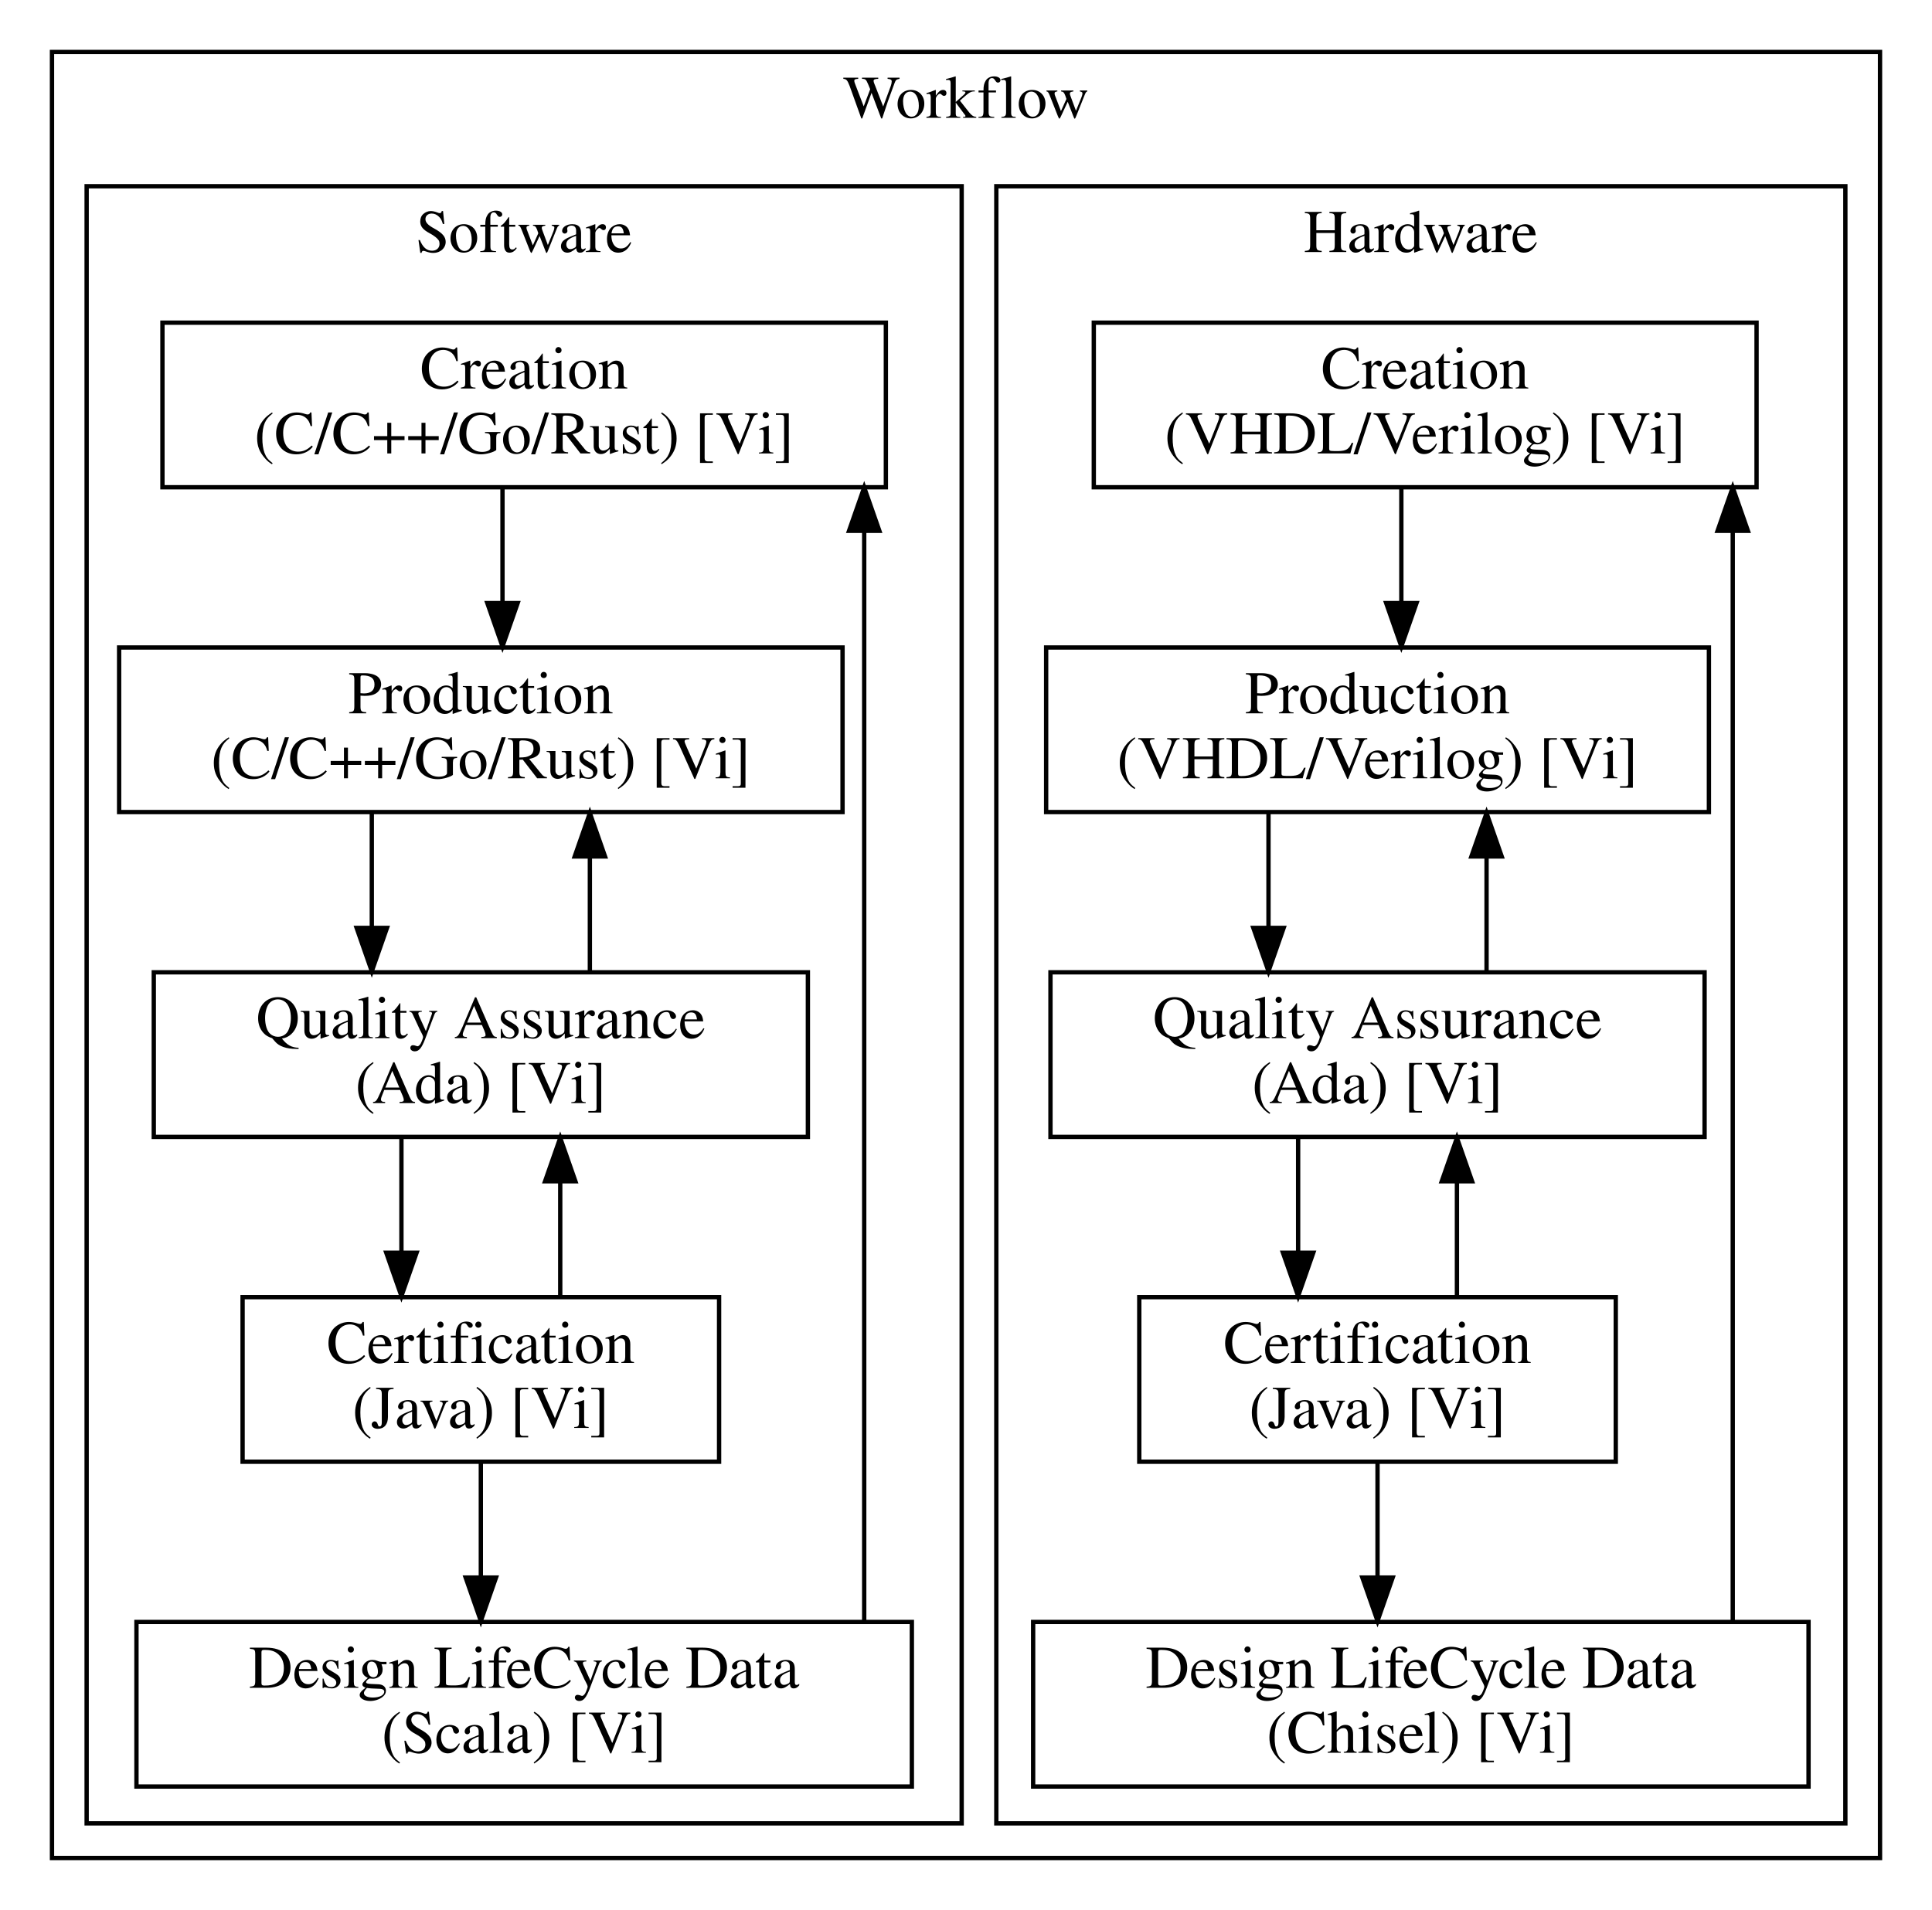
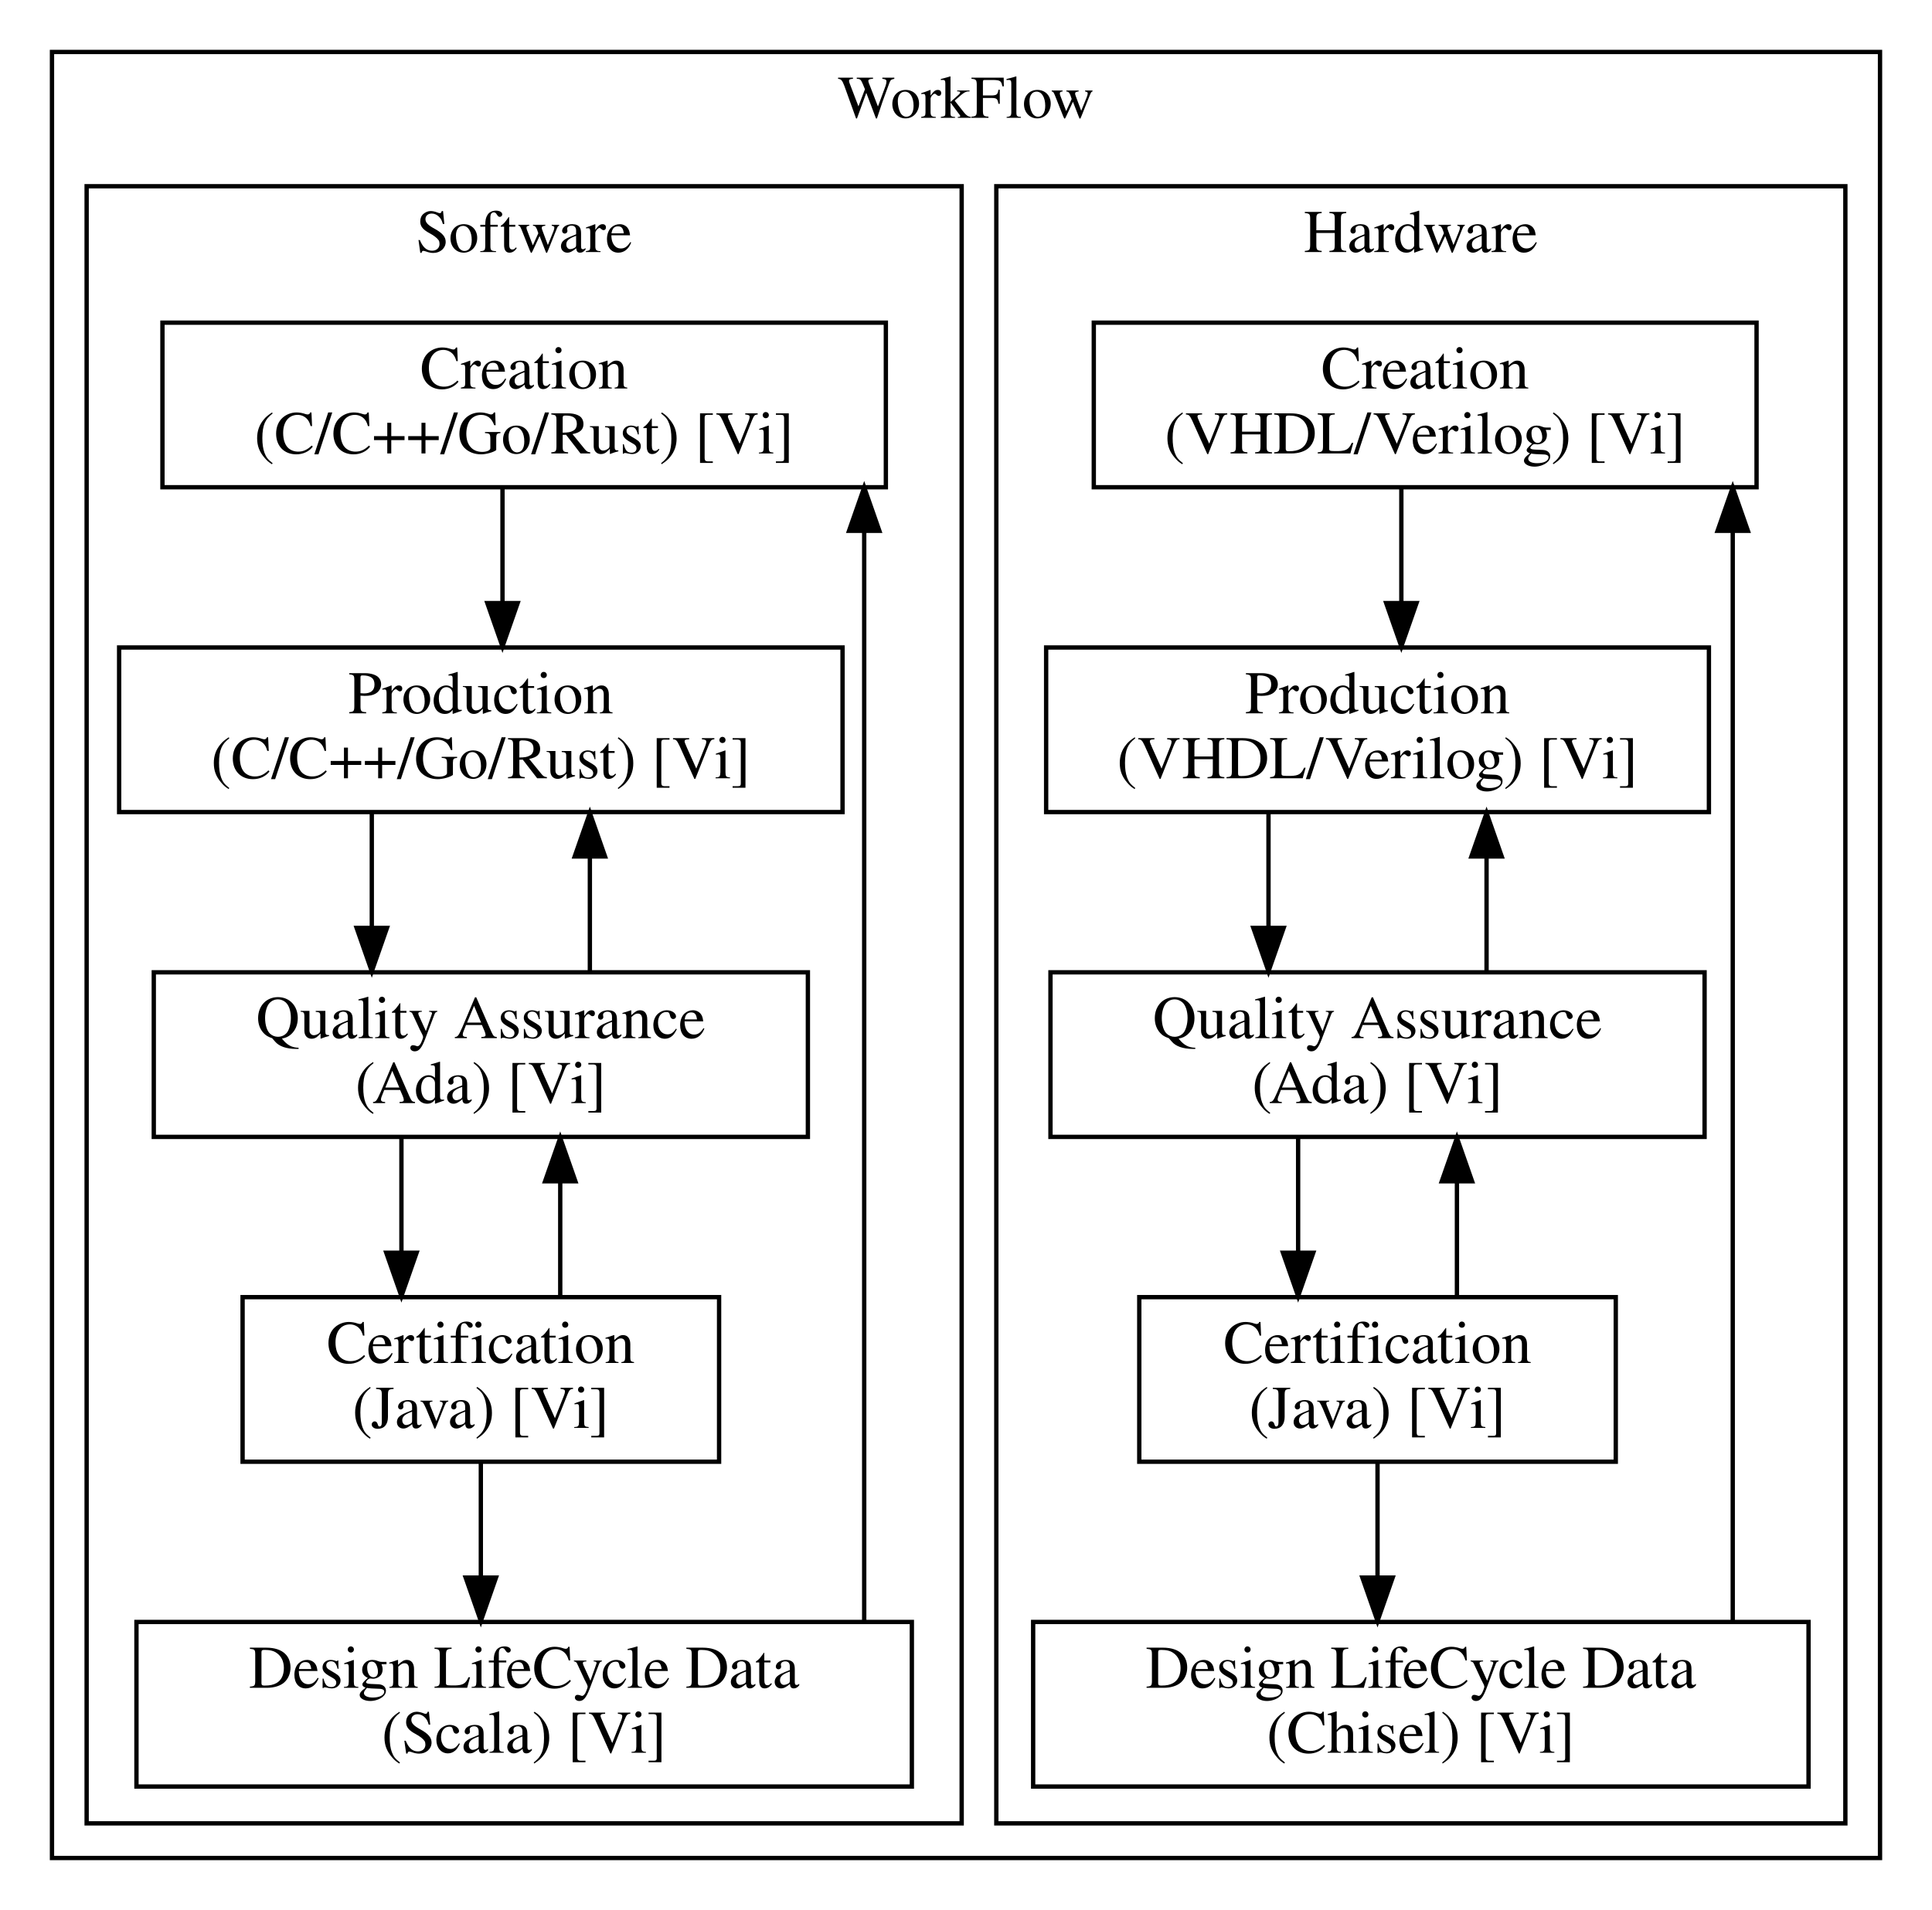
<svg xmlns="http://www.w3.org/2000/svg" width="446pt" height="441pt" viewBox="0.00 0.00 446.00 441.00">
  <g id="graph0" class="graph" transform="scale(1 1) rotate(0) translate(4 437)">
    <polygon fill="white" stroke="transparent" points="-4,4 -4,-437 442,-437 442,4 -4,4" />
    <g id="clust1" class="cluster">
      <polygon fill="none" stroke="black" points="8,-8 8,-425 430,-425 430,-8 8,-8" />
-       <text text-anchor="middle" x="219" y="-409.8" font-family="Times,serif" font-size="14.00">Workflow</text>
+       <text text-anchor="middle" x="219" y="-409.8" font-family="Times,serif" font-size="14.00">WorkFlow</text>
    </g>
    <g id="clust2" class="cluster">
      <polygon fill="none" stroke="black" points="226,-16 226,-394 422,-394 422,-16 226,-16" />
      <text text-anchor="middle" x="324" y="-378.8" font-family="Times,serif" font-size="14.00">Hardware</text>
    </g>
    <g id="clust3" class="cluster">
      <polygon fill="none" stroke="black" points="16,-16 16,-394 218,-394 218,-16 16,-16" />
      <text text-anchor="middle" x="117" y="-378.8" font-family="Times,serif" font-size="14.00">Software</text>
    </g>
    <g id="node1" class="node">
      <polygon fill="none" stroke="black" points="248.5,-324.5 248.5,-362.5 401.5,-362.5 401.5,-324.5 248.5,-324.5" />
      <text text-anchor="middle" x="325" y="-347.3" font-family="Times,serif" font-size="14.00">Creation </text>
      <text text-anchor="middle" x="325" y="-332.3" font-family="Times,serif" font-size="14.00">(VHDL/Verilog) [Vi]</text>
    </g>
    <g id="node2" class="node">
      <polygon fill="none" stroke="black" points="237.5,-249.5 237.5,-287.5 390.5,-287.5 390.5,-249.5 237.5,-249.5" />
      <text text-anchor="middle" x="314" y="-272.3" font-family="Times,serif" font-size="14.00">Production </text>
      <text text-anchor="middle" x="314" y="-257.3" font-family="Times,serif" font-size="14.00">(VHDL/Verilog) [Vi]</text>
    </g>
    <g id="edge1" class="edge">
      <path fill="none" stroke="black" d="M319.5,-324.19C319.5,-324.19 319.5,-297.75 319.5,-297.75" />
      <polygon fill="black" stroke="black" points="323,-297.75 319.5,-287.75 316,-297.75 323,-297.75" />
    </g>
    <g id="node3" class="node">
      <polygon fill="none" stroke="black" points="238.5,-174.5 238.5,-212.5 389.5,-212.5 389.5,-174.5 238.5,-174.5" />
      <text text-anchor="middle" x="314" y="-197.3" font-family="Times,serif" font-size="14.00">Quality Assurance </text>
      <text text-anchor="middle" x="314" y="-182.3" font-family="Times,serif" font-size="14.00">(Ada) [Vi]</text>
    </g>
    <g id="edge2" class="edge">
      <path fill="none" stroke="black" d="M288.83,-249.19C288.83,-249.19 288.83,-222.75 288.83,-222.75" />
      <polygon fill="black" stroke="black" points="292.33,-222.75 288.83,-212.75 285.33,-222.75 292.33,-222.75" />
    </g>
    <g id="edge6" class="edge">
      <path fill="none" stroke="black" d="M339.17,-212.81C339.17,-212.81 339.17,-239.25 339.17,-239.25" />
      <polygon fill="black" stroke="black" points="335.67,-239.25 339.17,-249.25 342.67,-239.25 335.67,-239.25" />
    </g>
    <g id="node4" class="node">
      <polygon fill="none" stroke="black" points="259,-99.5 259,-137.5 369,-137.5 369,-99.5 259,-99.5" />
      <text text-anchor="middle" x="314" y="-122.3" font-family="Times,serif" font-size="14.00">Certification </text>
      <text text-anchor="middle" x="314" y="-107.3" font-family="Times,serif" font-size="14.00">(Java) [Vi]</text>
    </g>
    <g id="edge3" class="edge">
      <path fill="none" stroke="black" d="M295.67,-174.19C295.67,-174.19 295.67,-147.75 295.67,-147.75" />
      <polygon fill="black" stroke="black" points="299.17,-147.75 295.67,-137.75 292.17,-147.75 299.17,-147.75" />
    </g>
    <g id="edge7" class="edge">
      <path fill="none" stroke="black" d="M332.33,-137.81C332.33,-137.81 332.33,-164.25 332.33,-164.25" />
      <polygon fill="black" stroke="black" points="328.83,-164.25 332.33,-174.25 335.83,-164.25 328.83,-164.25" />
    </g>
    <g id="node5" class="node">
      <polygon fill="none" stroke="black" points="234.5,-24.5 234.5,-62.5 413.5,-62.5 413.5,-24.5 234.5,-24.5" />
      <text text-anchor="middle" x="324" y="-47.3" font-family="Times,serif" font-size="14.00">Design LifeCycle Data </text>
      <text text-anchor="middle" x="324" y="-32.3" font-family="Times,serif" font-size="14.00">(Chisel) [Vi]</text>
    </g>
    <g id="edge4" class="edge">
      <path fill="none" stroke="black" d="M314,-99.19C314,-99.19 314,-72.75 314,-72.75" />
      <polygon fill="black" stroke="black" points="317.5,-72.75 314,-62.75 310.5,-72.75 317.5,-72.75" />
    </g>
    <g id="edge5" class="edge">
      <path fill="none" stroke="black" d="M396,-62.72C396,-62.72 396,-314.44 396,-314.44" />
      <polygon fill="black" stroke="black" points="392.5,-314.44 396,-324.44 399.5,-314.44 392.5,-314.44" />
    </g>
    <g id="node6" class="node">
      <polygon fill="none" stroke="black" points="33.5,-324.5 33.5,-362.5 200.5,-362.5 200.5,-324.5 33.5,-324.5" />
      <text text-anchor="middle" x="117" y="-347.3" font-family="Times,serif" font-size="14.00">Creation </text>
      <text text-anchor="middle" x="117" y="-332.3" font-family="Times,serif" font-size="14.00">(C/C++/Go/Rust) [Vi]</text>
    </g>
    <g id="node7" class="node">
      <polygon fill="none" stroke="black" points="23.5,-249.5 23.5,-287.5 190.5,-287.5 190.5,-249.5 23.5,-249.5" />
      <text text-anchor="middle" x="107" y="-272.3" font-family="Times,serif" font-size="14.00">Production </text>
      <text text-anchor="middle" x="107" y="-257.3" font-family="Times,serif" font-size="14.00">(C/C++/Go/Rust) [Vi]</text>
    </g>
    <g id="edge8" class="edge">
      <path fill="none" stroke="black" d="M112,-324.19C112,-324.19 112,-297.75 112,-297.75" />
      <polygon fill="black" stroke="black" points="115.5,-297.75 112,-287.75 108.5,-297.75 115.5,-297.75" />
    </g>
    <g id="node8" class="node">
      <polygon fill="none" stroke="black" points="31.5,-174.5 31.5,-212.5 182.5,-212.5 182.5,-174.5 31.5,-174.5" />
      <text text-anchor="middle" x="107" y="-197.3" font-family="Times,serif" font-size="14.00">Quality Assurance </text>
      <text text-anchor="middle" x="107" y="-182.3" font-family="Times,serif" font-size="14.00">(Ada) [Vi]</text>
    </g>
    <g id="edge9" class="edge">
      <path fill="none" stroke="black" d="M81.83,-249.19C81.83,-249.19 81.83,-222.75 81.83,-222.75" />
      <polygon fill="black" stroke="black" points="85.33,-222.75 81.83,-212.75 78.33,-222.75 85.33,-222.75" />
    </g>
    <g id="edge13" class="edge">
      <path fill="none" stroke="black" d="M132.17,-212.81C132.17,-212.81 132.17,-239.25 132.17,-239.25" />
      <polygon fill="black" stroke="black" points="128.67,-239.25 132.17,-249.25 135.67,-239.25 128.67,-239.25" />
    </g>
    <g id="node9" class="node">
      <polygon fill="none" stroke="black" points="52,-99.5 52,-137.5 162,-137.5 162,-99.5 52,-99.5" />
      <text text-anchor="middle" x="107" y="-122.3" font-family="Times,serif" font-size="14.00">Certification </text>
      <text text-anchor="middle" x="107" y="-107.3" font-family="Times,serif" font-size="14.00">(Java) [Vi]</text>
    </g>
    <g id="edge10" class="edge">
      <path fill="none" stroke="black" d="M88.67,-174.19C88.67,-174.19 88.67,-147.75 88.67,-147.75" />
      <polygon fill="black" stroke="black" points="92.17,-147.75 88.67,-137.75 85.17,-147.75 92.17,-147.75" />
    </g>
    <g id="edge14" class="edge">
      <path fill="none" stroke="black" d="M125.33,-137.81C125.33,-137.81 125.33,-164.25 125.33,-164.25" />
      <polygon fill="black" stroke="black" points="121.83,-164.25 125.33,-174.25 128.83,-164.25 121.83,-164.25" />
    </g>
    <g id="node10" class="node">
      <polygon fill="none" stroke="black" points="27.5,-24.5 27.5,-62.5 206.5,-62.5 206.5,-24.5 27.5,-24.5" />
      <text text-anchor="middle" x="117" y="-47.3" font-family="Times,serif" font-size="14.00">Design LifeCycle Data </text>
      <text text-anchor="middle" x="117" y="-32.3" font-family="Times,serif" font-size="14.00">(Scala) [Vi]</text>
    </g>
    <g id="edge11" class="edge">
      <path fill="none" stroke="black" d="M107,-99.19C107,-99.19 107,-72.75 107,-72.75" />
      <polygon fill="black" stroke="black" points="110.5,-72.75 107,-62.75 103.5,-72.75 110.5,-72.75" />
    </g>
    <g id="edge12" class="edge">
      <path fill="none" stroke="black" d="M195.5,-62.72C195.5,-62.72 195.5,-314.44 195.5,-314.44" />
      <polygon fill="black" stroke="black" points="192,-314.44 195.5,-324.44 199,-314.44 192,-314.44" />
    </g>
  </g>
</svg>
